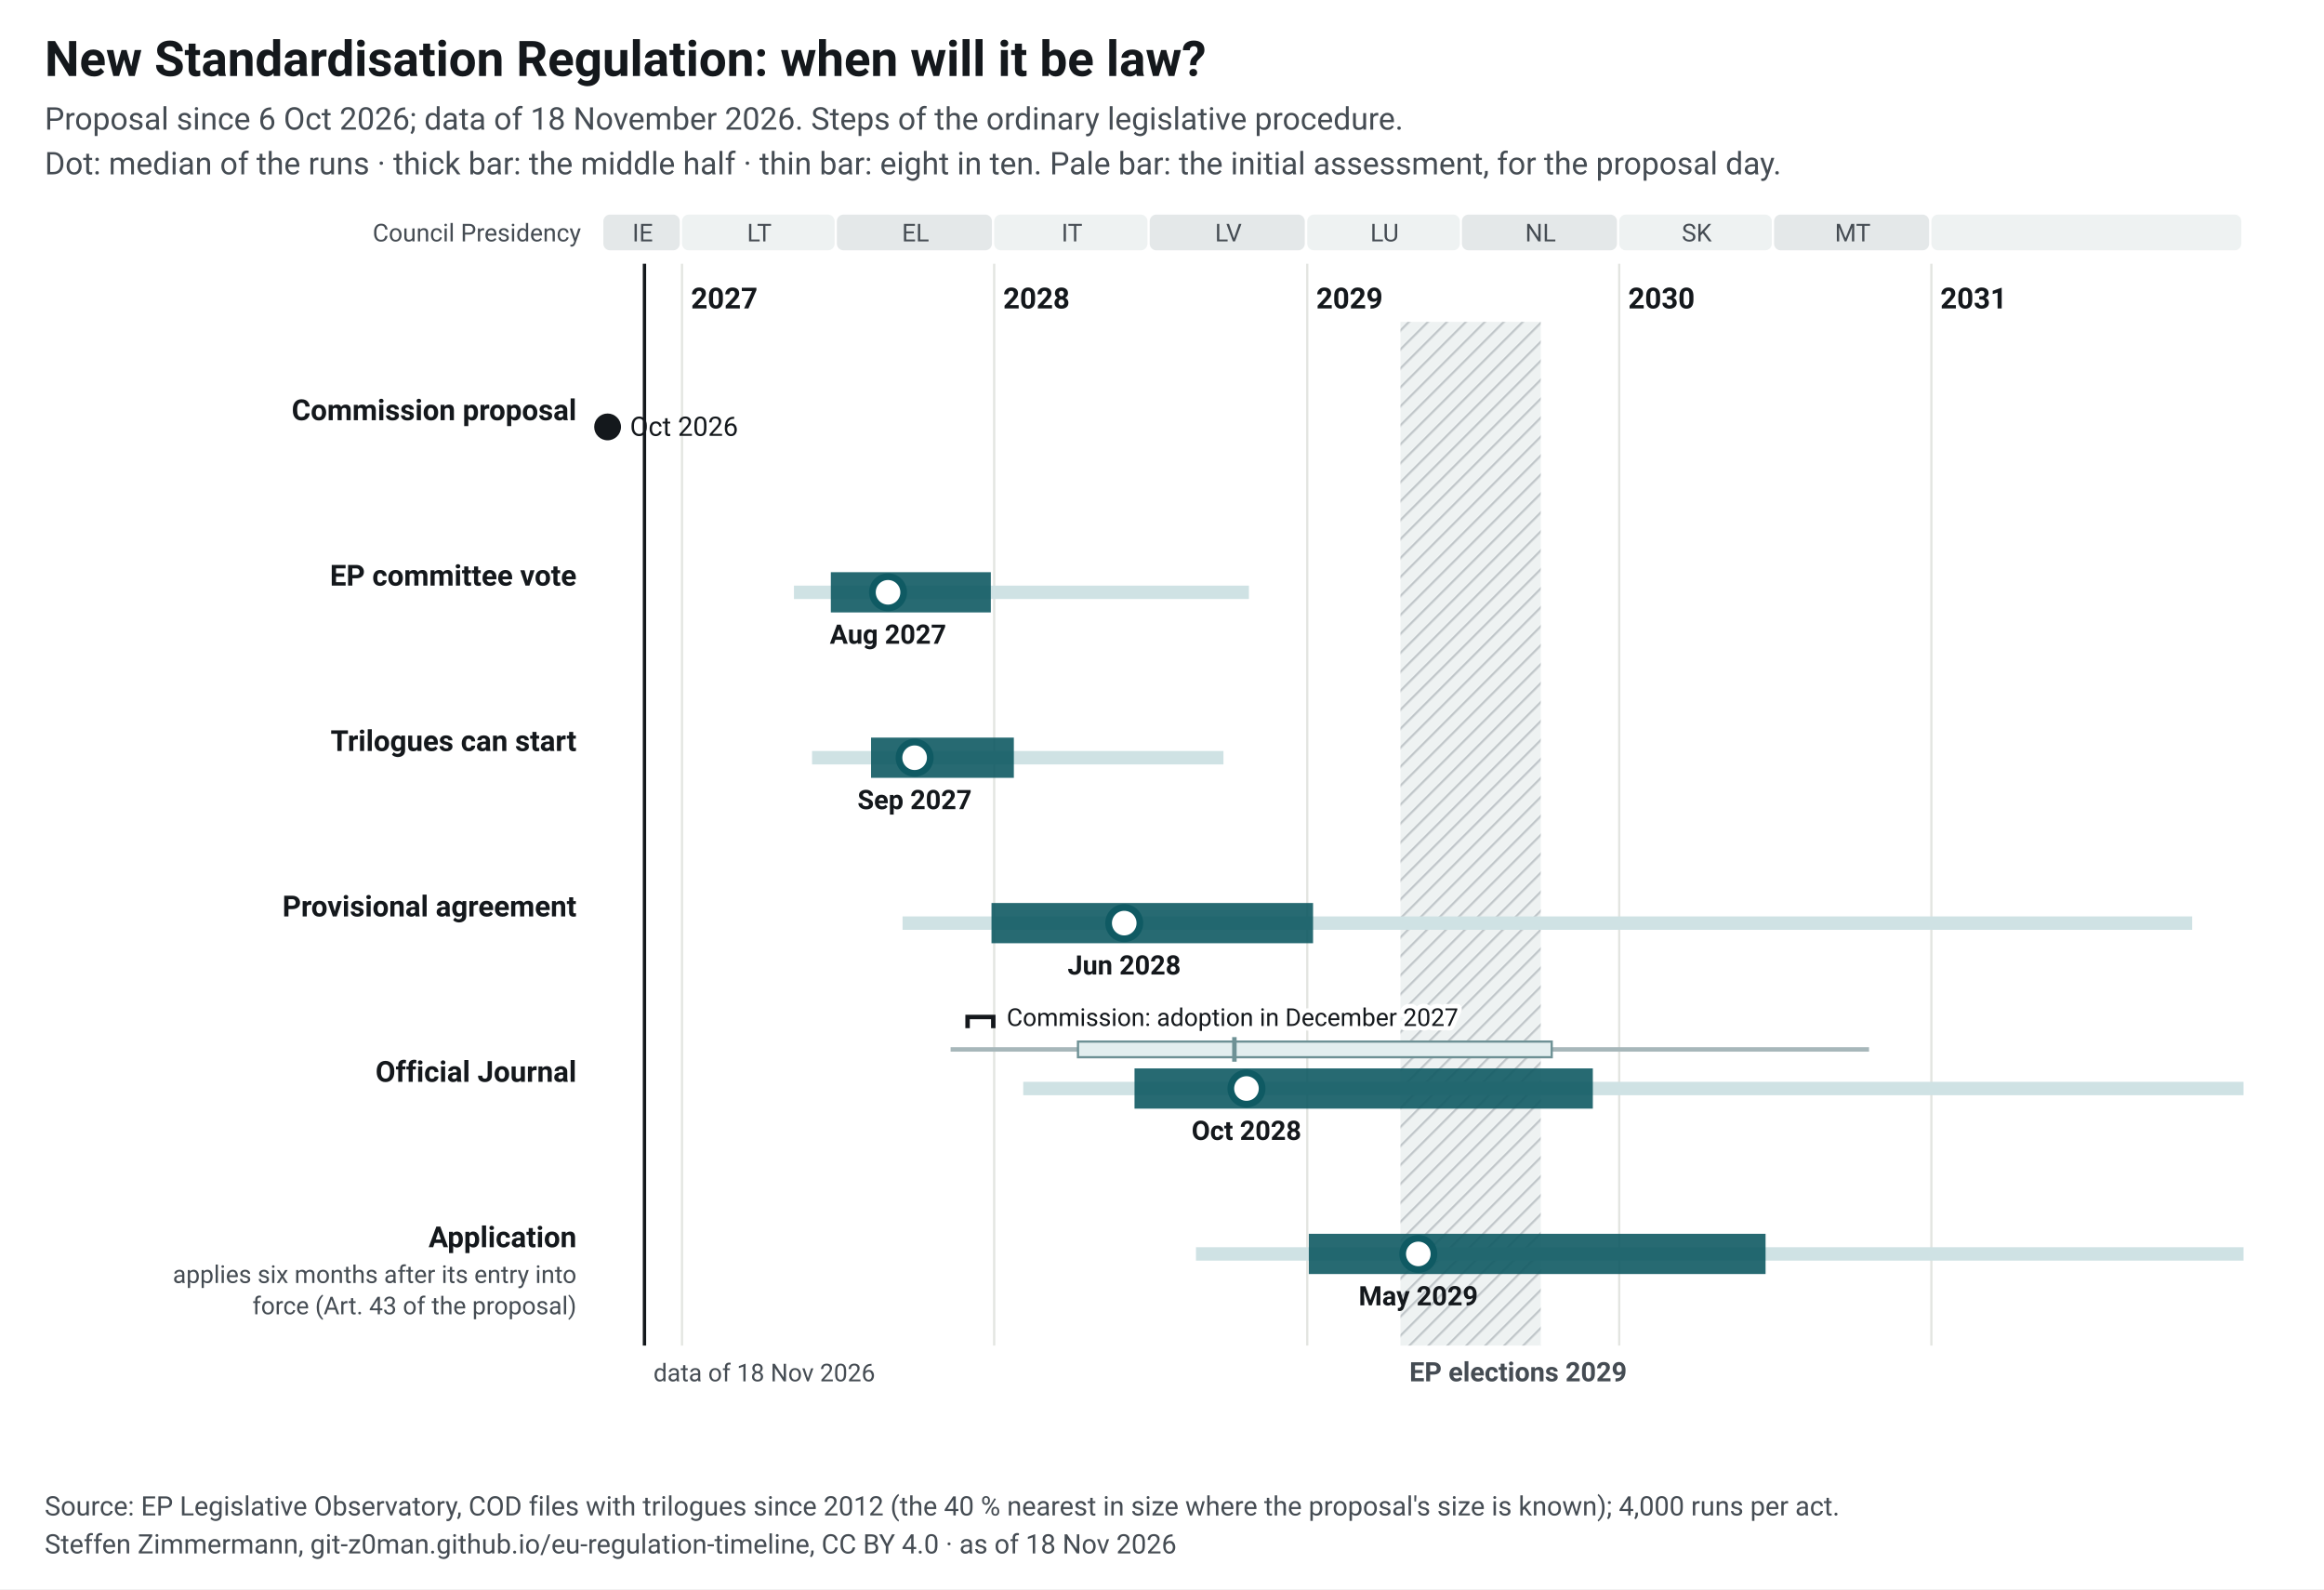
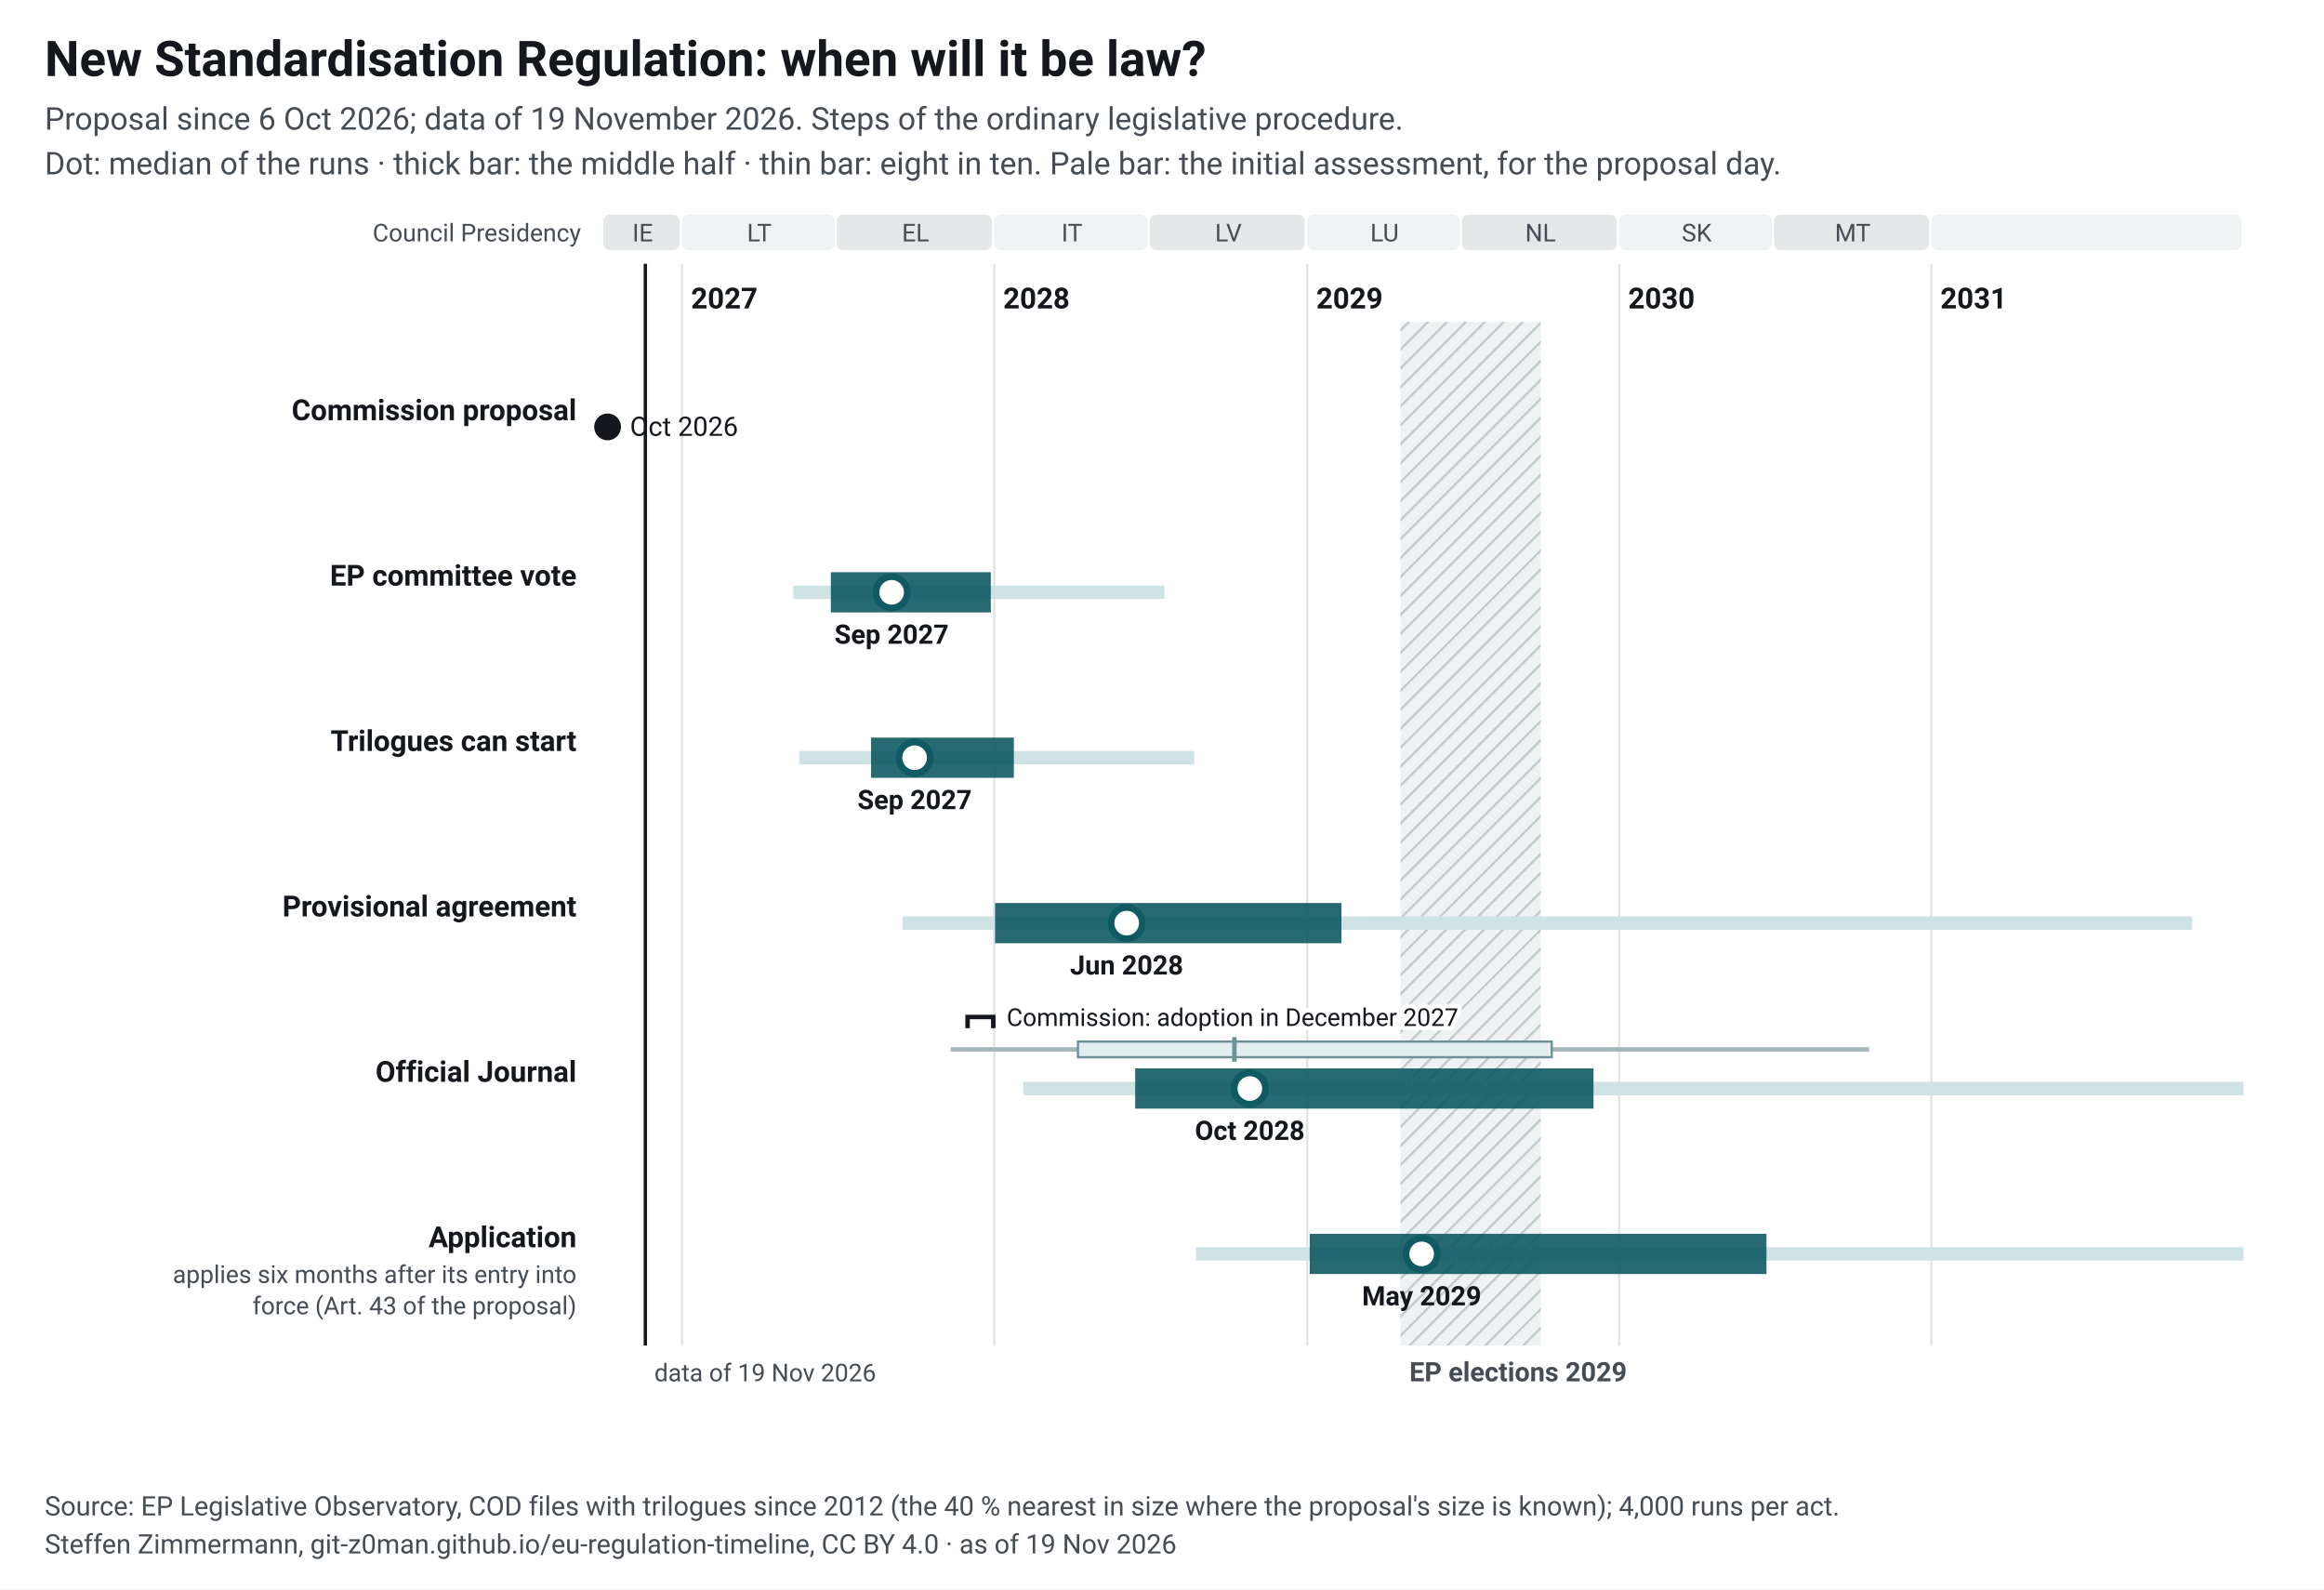
<svg xmlns="http://www.w3.org/2000/svg" width="1040" height="711" viewBox="0 0 1040 711" font-family="&quot;Source Sans 3&quot;, system-ui, -apple-system, Segoe UI, Roboto, Arial, sans-serif" font-size="13">
  <style>.ink{fill:#14181c}.mu{fill:#454c53}.gr{stroke:#e3e5e1;stroke-width:1}.pa{fill:#eef2f2}.pb{fill:#e4e8e9}.hb{fill:#eef2f2}.hl{stroke:#c3c9cc}.wt{fill:#454c53}.pt{fill:#14181c;paint-order:stroke;stroke:#fff;stroke-width:4px;stroke-linejoin:round}.pl{stroke:#14181c}.td{stroke:#14181c;stroke-width:1.5}.b50{fill:#0f5a63;opacity:.9}.b80{fill:#cfe2e4}.med{fill:#fff;stroke:#0f5a63}.fx{fill:#14181c}.ini{fill:#e3eeef;stroke:#6e9195;stroke-width:1}.ini80{fill:#a7b7ba}.inim{stroke:#6e9195;stroke-width:2}.c1{stroke:#0f5a63}.c2{stroke:#454c53;stroke-dasharray:7 4}a text{fill:#0f5a63}.nl-pending{fill:#0f5a63}.nl-adopted{fill:#5b646b}.nl-plan{fill:#fff;stroke:#14181c}.nl-open{fill:none;stroke:#14181c}.nl-q{fill:#14181c}.nl-row{stroke:#e3e5e1;stroke-width:.6}.nl-g-announced{fill:#f1f2f3}.nl-g-pending{fill:#e3eeef}.nl-g-adopted{fill:#eef2f2}</style>
  <rect width="1040" height="711" fill="#fff" />
  <text x="20" y="34" font-size="22" font-weight="700" class="ink">New Standardisation Regulation: when will it be law?</text>
-   <text x="20" y="58" font-size="14" class="mu">Proposal since 6 Oct 2026; data of 18 November 2026. Steps of the ordinary legislative procedure.</text>
+   <text x="20" y="58" font-size="14" class="mu">Proposal since 6 Oct 2026; data of 19 November 2026. Steps of the ordinary legislative procedure.</text>
  <text x="20" y="78" font-size="14" class="mu">Dot: median of the runs · thick bar: the middle half · thin bar: eight in ten. Pale bar: the initial assessment, for the proposal day.</text>
  <g transform="translate(20,92)">
    <defs>
      <pattern id="hatch-45" width="6" height="6" patternUnits="userSpaceOnUse" patternTransform="rotate(45)">
        <rect width="6" height="6" class="hb" />
        <line x1="0" y1="0" x2="0" y2="6" class="hl" stroke-width="2" />
      </pattern>
    </defs>
    <rect x="250.0" y="4" width="34.2" height="16" rx="3" class="pb" data-tip="Council Presidency: IE, Jul 2026 to Dec 2026" />
    <text x="267.6" y="16" text-anchor="middle" font-size="11" class="mu">IE</text>
    <rect x="285.2" y="4" width="68.3" height="16" rx="3" class="pa" data-tip="Council Presidency: LT, Jan 2027 to Jun 2027" />
    <text x="319.8" y="16" text-anchor="middle" font-size="11" class="mu">LT</text>
    <rect x="354.5" y="4" width="69.4" height="16" rx="3" class="pb" data-tip="Council Presidency: EL, Jul 2027 to Dec 2027" />
    <text x="389.7" y="16" text-anchor="middle" font-size="11" class="mu">EL</text>
    <rect x="424.9" y="4" width="68.6" height="16" rx="3" class="pa" data-tip="Council Presidency: IT, Jan 2028 to Jun 2028" />
    <text x="459.7" y="16" text-anchor="middle" font-size="11" class="mu">IT</text>
    <rect x="494.5" y="4" width="69.4" height="16" rx="3" class="pb" data-tip="Council Presidency: LV, Jul 2028 to Dec 2028" />
    <text x="529.7" y="16" text-anchor="middle" font-size="11" class="mu">LV</text>
    <rect x="565.0" y="4" width="68.3" height="16" rx="3" class="pa" data-tip="Council Presidency: LU, Jan 2029 to Jun 2029" />
    <text x="599.6" y="16" text-anchor="middle" font-size="11" class="mu">LU</text>
    <rect x="634.2" y="4" width="69.4" height="16" rx="3" class="pb" data-tip="Council Presidency: NL, Jul 2029 to Dec 2029" />
    <text x="669.4" y="16" text-anchor="middle" font-size="11" class="mu">NL</text>
    <rect x="704.6" y="4" width="68.3" height="16" rx="3" class="pa" data-tip="Council Presidency: SK, Jan 2030 to Jun 2030" />
    <text x="739.3" y="16" text-anchor="middle" font-size="11" class="mu">SK</text>
    <rect x="773.9" y="4" width="69.4" height="16" rx="3" class="pb" data-tip="Council Presidency: MT, Jul 2030 to Dec 2030" />
    <text x="809.1" y="16" text-anchor="middle" font-size="11" class="mu">MT</text>
    <rect x="844.3" y="4" width="138.7" height="16" rx="3" class="pa" data-tip="Council Presidency: not decided, Jan 2031 to Dec 2031" />
    <text x="914.2" y="16" text-anchor="middle" font-size="11" class="mu" />
    <line x1="285.2" y1="26" x2="285.2" y2="510" class="gr" />
    <text x="289.2" y="46" font-weight="600" class="ink">2027</text>
    <line x1="424.9" y1="26" x2="424.9" y2="510" class="gr" />
    <text x="428.9" y="46" font-weight="600" class="ink">2028</text>
    <line x1="565.0" y1="26" x2="565.0" y2="510" class="gr" />
    <text x="569.0" y="46" font-weight="600" class="ink">2029</text>
    <line x1="704.6" y1="26" x2="704.6" y2="510" class="gr" />
    <text x="708.6" y="46" font-weight="600" class="ink">2030</text>
    <line x1="844.3" y1="26" x2="844.3" y2="510" class="gr" />
    <text x="848.3" y="46" font-weight="600" class="ink">2031</text>
    <rect x="606.7" y="52" width="62.8" height="458" fill="url(#hatch-45)" data-tip="European elections 2029: Parliament does no legislative work from its last session in April until the new committees vote again in October (assumption, as in 2024; the dates are not set yet)." />
    <text x="610.7" y="526" font-size="12" font-weight="600" class="wt">EP elections 2029</text>
    <text x="240" y="16" text-anchor="end" font-size="11" class="mu">Council Presidency</text>
-     <line x1="268.4" y1="26" x2="268.4" y2="510" class="td" />
-     <text x="272.4" y="526" font-size="11" class="mu">data of 18 Nov 2026</text>
+     <line x1="268.8" y1="26" x2="268.8" y2="510" class="td" />
+     <text x="272.8" y="526" font-size="11" class="mu">data of 19 Nov 2026</text>
    <text x="238" y="96.0" text-anchor="end" font-weight="600" class="ink lnk">Commission proposal</text>
    <circle cx="251.9" cy="99.0" r="6" class="fx" data-tip="Commission proposal: 6 Oct 2026" />
    <text x="261.9" y="103.0" font-size="12" class="ink">Oct 2026</text>
    <text x="238" y="170.0" text-anchor="end" font-weight="600" class="ink lnk">EP committee vote</text>
-     <rect x="335.3" y="170.0" width="203.6" height="6" class="b80" data-tip="EP committee vote: median Aug 2027; half of the runs Jun 2027 to Dec 2027; eight in ten May 2027 to Oct 2028" />
-     <rect x="351.8" y="164.0" width="71.6" height="18" class="b50" data-tip="EP committee vote: median Aug 2027; half of the runs Jun 2027 to Dec 2027; eight in ten May 2027 to Oct 2028" />
-     <circle cx="377.4" cy="173.0" r="7" class="med" stroke-width="3" data-tip="EP committee vote: median Aug 2027; half of the runs Jun 2027 to Dec 2027; eight in ten May 2027 to Oct 2028" />
-     <text x="377.4" y="196.0" text-anchor="middle" font-size="12" font-weight="600" class="ink">Aug 2027</text>
+     <rect x="335.0" y="170.0" width="166.1" height="6" class="b80" data-tip="EP committee vote: median Sep 2027; half of the runs Jun 2027 to Dec 2027; eight in ten May 2027 to Jul 2028" />
+     <rect x="351.8" y="164.0" width="71.6" height="18" class="b50" data-tip="EP committee vote: median Sep 2027; half of the runs Jun 2027 to Dec 2027; eight in ten May 2027 to Jul 2028" />
+     <circle cx="379.0" cy="173.0" r="7" class="med" stroke-width="3" data-tip="EP committee vote: median Sep 2027; half of the runs Jun 2027 to Dec 2027; eight in ten May 2027 to Jul 2028" />
+     <text x="379.0" y="196.0" text-anchor="middle" font-size="12" font-weight="600" class="ink">Sep 2027</text>
    <text x="238" y="244.0" text-anchor="end" font-weight="600" class="ink lnk">Trilogues can start</text>
-     <rect x="343.4" y="244.0" width="184.1" height="6" class="b80" data-tip="Trilogues can start: median Sep 2027; half of the runs Aug 2027 to Jan 2028; eight in ten Jun 2027 to Sep 2028" />
-     <rect x="369.8" y="238.0" width="63.9" height="18" class="b50" data-tip="Trilogues can start: median Sep 2027; half of the runs Aug 2027 to Jan 2028; eight in ten Jun 2027 to Sep 2028" />
-     <circle cx="389.3" cy="247.0" r="7" class="med" stroke-width="3" data-tip="Trilogues can start: median Sep 2027; half of the runs Aug 2027 to Jan 2028; eight in ten Jun 2027 to Sep 2028" />
+     <rect x="337.6" y="244.0" width="176.8" height="6" class="b80" data-tip="Trilogues can start: median Sep 2027; half of the runs Aug 2027 to Jan 2028; eight in ten May 2027 to Aug 2028" />
+     <rect x="369.8" y="238.0" width="63.9" height="18" class="b50" data-tip="Trilogues can start: median Sep 2027; half of the runs Aug 2027 to Jan 2028; eight in ten May 2027 to Aug 2028" />
+     <circle cx="389.3" cy="247.0" r="7" class="med" stroke-width="3" data-tip="Trilogues can start: median Sep 2027; half of the runs Aug 2027 to Jan 2028; eight in ten May 2027 to Aug 2028" />
    <text x="389.3" y="270.0" text-anchor="middle" font-size="12" font-weight="600" class="ink">Sep 2027</text>
    <text x="238" y="318.0" text-anchor="end" font-weight="600" class="ink lnk">Provisional agreement</text>
-     <rect x="383.9" y="318.0" width="577.1" height="6" class="b80" data-tip="Provisional agreement: median Jun 2028; half of the runs Dec 2027 to Jan 2029; eight in ten Sep 2027 to Nov 2031" />
-     <rect x="423.7" y="312.0" width="143.9" height="18" class="b50" data-tip="Provisional agreement: median Jun 2028; half of the runs Dec 2027 to Jan 2029; eight in ten Sep 2027 to Nov 2031" />
-     <circle cx="483.1" cy="321.0" r="7" class="med" stroke-width="3" data-tip="Provisional agreement: median Jun 2028; half of the runs Dec 2027 to Jan 2029; eight in ten Sep 2027 to Nov 2031" />
-     <text x="483.1" y="344.0" text-anchor="middle" font-size="12" font-weight="600" class="ink">Jun 2028</text>
+     <rect x="383.9" y="318.0" width="577.1" height="6" class="b80" data-tip="Provisional agreement: median Jun 2028; half of the runs Jan 2028 to Feb 2029; eight in ten Sep 2027 to Nov 2031" />
+     <rect x="425.3" y="312.0" width="155.0" height="18" class="b50" data-tip="Provisional agreement: median Jun 2028; half of the runs Jan 2028 to Feb 2029; eight in ten Sep 2027 to Nov 2031" />
+     <circle cx="484.2" cy="321.0" r="7" class="med" stroke-width="3" data-tip="Provisional agreement: median Jun 2028; half of the runs Jan 2028 to Feb 2029; eight in ten Sep 2027 to Nov 2031" />
+     <text x="484.2" y="344.0" text-anchor="middle" font-size="12" font-weight="600" class="ink">Jun 2028</text>
    <text x="238" y="392.0" text-anchor="end" font-weight="600" class="ink lnk">Official Journal</text>
    <rect x="405.4" y="376.5" width="411.0" height="2" class="ini80" data-tip="Initial assessment, forecast for the proposal day (6 Oct 2026): Official Journal: median Oct 2028; half of the runs Apr 2028 to Oct 2029; eight in ten Nov 2027 to Oct 2030" />
    <rect x="462.4" y="374.0" width="212.0" height="7" class="ini" data-tip="Initial assessment, forecast for the proposal day (6 Oct 2026): Official Journal: median Oct 2028; half of the runs Apr 2028 to Oct 2029; eight in ten Nov 2027 to Oct 2030" />
    <line x1="532.4" y1="372.0" x2="532.4" y2="383.0" class="inim" data-tip="Initial assessment, forecast for the proposal day (6 Oct 2026): Official Journal: median Oct 2028; half of the runs Apr 2028 to Oct 2029; eight in ten Nov 2027 to Oct 2030" />
-     <rect x="437.9" y="392.0" width="546.1" height="6" class="b80" data-tip="Official Journal: median Oct 2028; half of the runs Jun 2028 to Dec 2029; eight in ten Feb 2028 to Jan 2032" />
-     <rect x="487.7" y="386.0" width="205.1" height="18" class="b50" data-tip="Official Journal: median Oct 2028; half of the runs Jun 2028 to Dec 2029; eight in ten Feb 2028 to Jan 2032" />
-     <circle cx="537.8" cy="395.0" r="7" class="med" stroke-width="3" data-tip="Official Journal: median Oct 2028; half of the runs Jun 2028 to Dec 2029; eight in ten Feb 2028 to Jan 2032" />
-     <text x="537.8" y="418.0" text-anchor="middle" font-size="12" font-weight="600" class="ink">Oct 2028</text>
+     <rect x="437.9" y="392.0" width="546.1" height="6" class="b80" data-tip="Official Journal: median Oct 2028; half of the runs Jun 2028 to Dec 2029; eight in ten Feb 2028 to Feb 2032" />
+     <rect x="488.0" y="386.0" width="205.1" height="18" class="b50" data-tip="Official Journal: median Oct 2028; half of the runs Jun 2028 to Dec 2029; eight in ten Feb 2028 to Feb 2032" />
+     <circle cx="539.3" cy="395.0" r="7" class="med" stroke-width="3" data-tip="Official Journal: median Oct 2028; half of the runs Jun 2028 to Dec 2029; eight in ten Feb 2028 to Feb 2032" />
+     <text x="539.3" y="418.0" text-anchor="middle" font-size="12" font-weight="600" class="ink">Oct 2028</text>
    <path d="M413.0,368.0 V363.0 H424.5 V368.0" fill="none" class="pl" stroke-width="2" data-tip="Commission: adoption in December 2027" />
    <text x="430.5" y="367.0" font-size="11" class="pt">Commission: adoption in December 2027</text>
    <text x="238" y="466.0" text-anchor="end" font-weight="600" class="ink lnk">Application</text>
    <text x="238" y="482.0" text-anchor="end" font-size="11" class="mu">applies six months after its entry into</text>
    <text x="238" y="496.0" text-anchor="end" font-size="11" class="mu">force (Art. 43 of the proposal)</text>
    <rect x="515.2" y="466.0" width="468.8" height="6" class="b80" data-tip="Application: median May 2029; half of the runs Jan 2029 to Jun 2030; eight in ten Aug 2028 to Aug 2032" />
-     <rect x="565.7" y="460.0" width="204.4" height="18" class="b50" data-tip="Application: median May 2029; half of the runs Jan 2029 to Jun 2030; eight in ten Aug 2028 to Aug 2032" />
-     <circle cx="614.7" cy="469.0" r="7" class="med" stroke-width="3" data-tip="Application: median May 2029; half of the runs Jan 2029 to Jun 2030; eight in ten Aug 2028 to Aug 2032" />
-     <text x="614.7" y="492.0" text-anchor="middle" font-size="12" font-weight="600" class="ink">May 2029</text>
+     <rect x="566.1" y="460.0" width="204.4" height="18" class="b50" data-tip="Application: median May 2029; half of the runs Jan 2029 to Jun 2030; eight in ten Aug 2028 to Aug 2032" />
+     <circle cx="616.2" cy="469.0" r="7" class="med" stroke-width="3" data-tip="Application: median May 2029; half of the runs Jan 2029 to Jun 2030; eight in ten Aug 2028 to Aug 2032" />
+     <text x="616.2" y="492.0" text-anchor="middle" font-size="12" font-weight="600" class="ink">May 2029</text>
  </g>
  <text x="20" y="678" font-size="12" class="mu">Source: EP Legislative Observatory, COD files with trilogues since 2012 (the 40 % nearest in size where the proposal's size is known); 4,000 runs per act.</text>
-   <text x="20" y="695" font-size="12" class="mu">Steffen Zimmermann, git-z0man.github.io/eu-regulation-timeline, CC BY 4.0 · as of 18 Nov 2026</text>
+   <text x="20" y="695" font-size="12" class="mu">Steffen Zimmermann, git-z0man.github.io/eu-regulation-timeline, CC BY 4.0 · as of 19 Nov 2026</text>
</svg>
